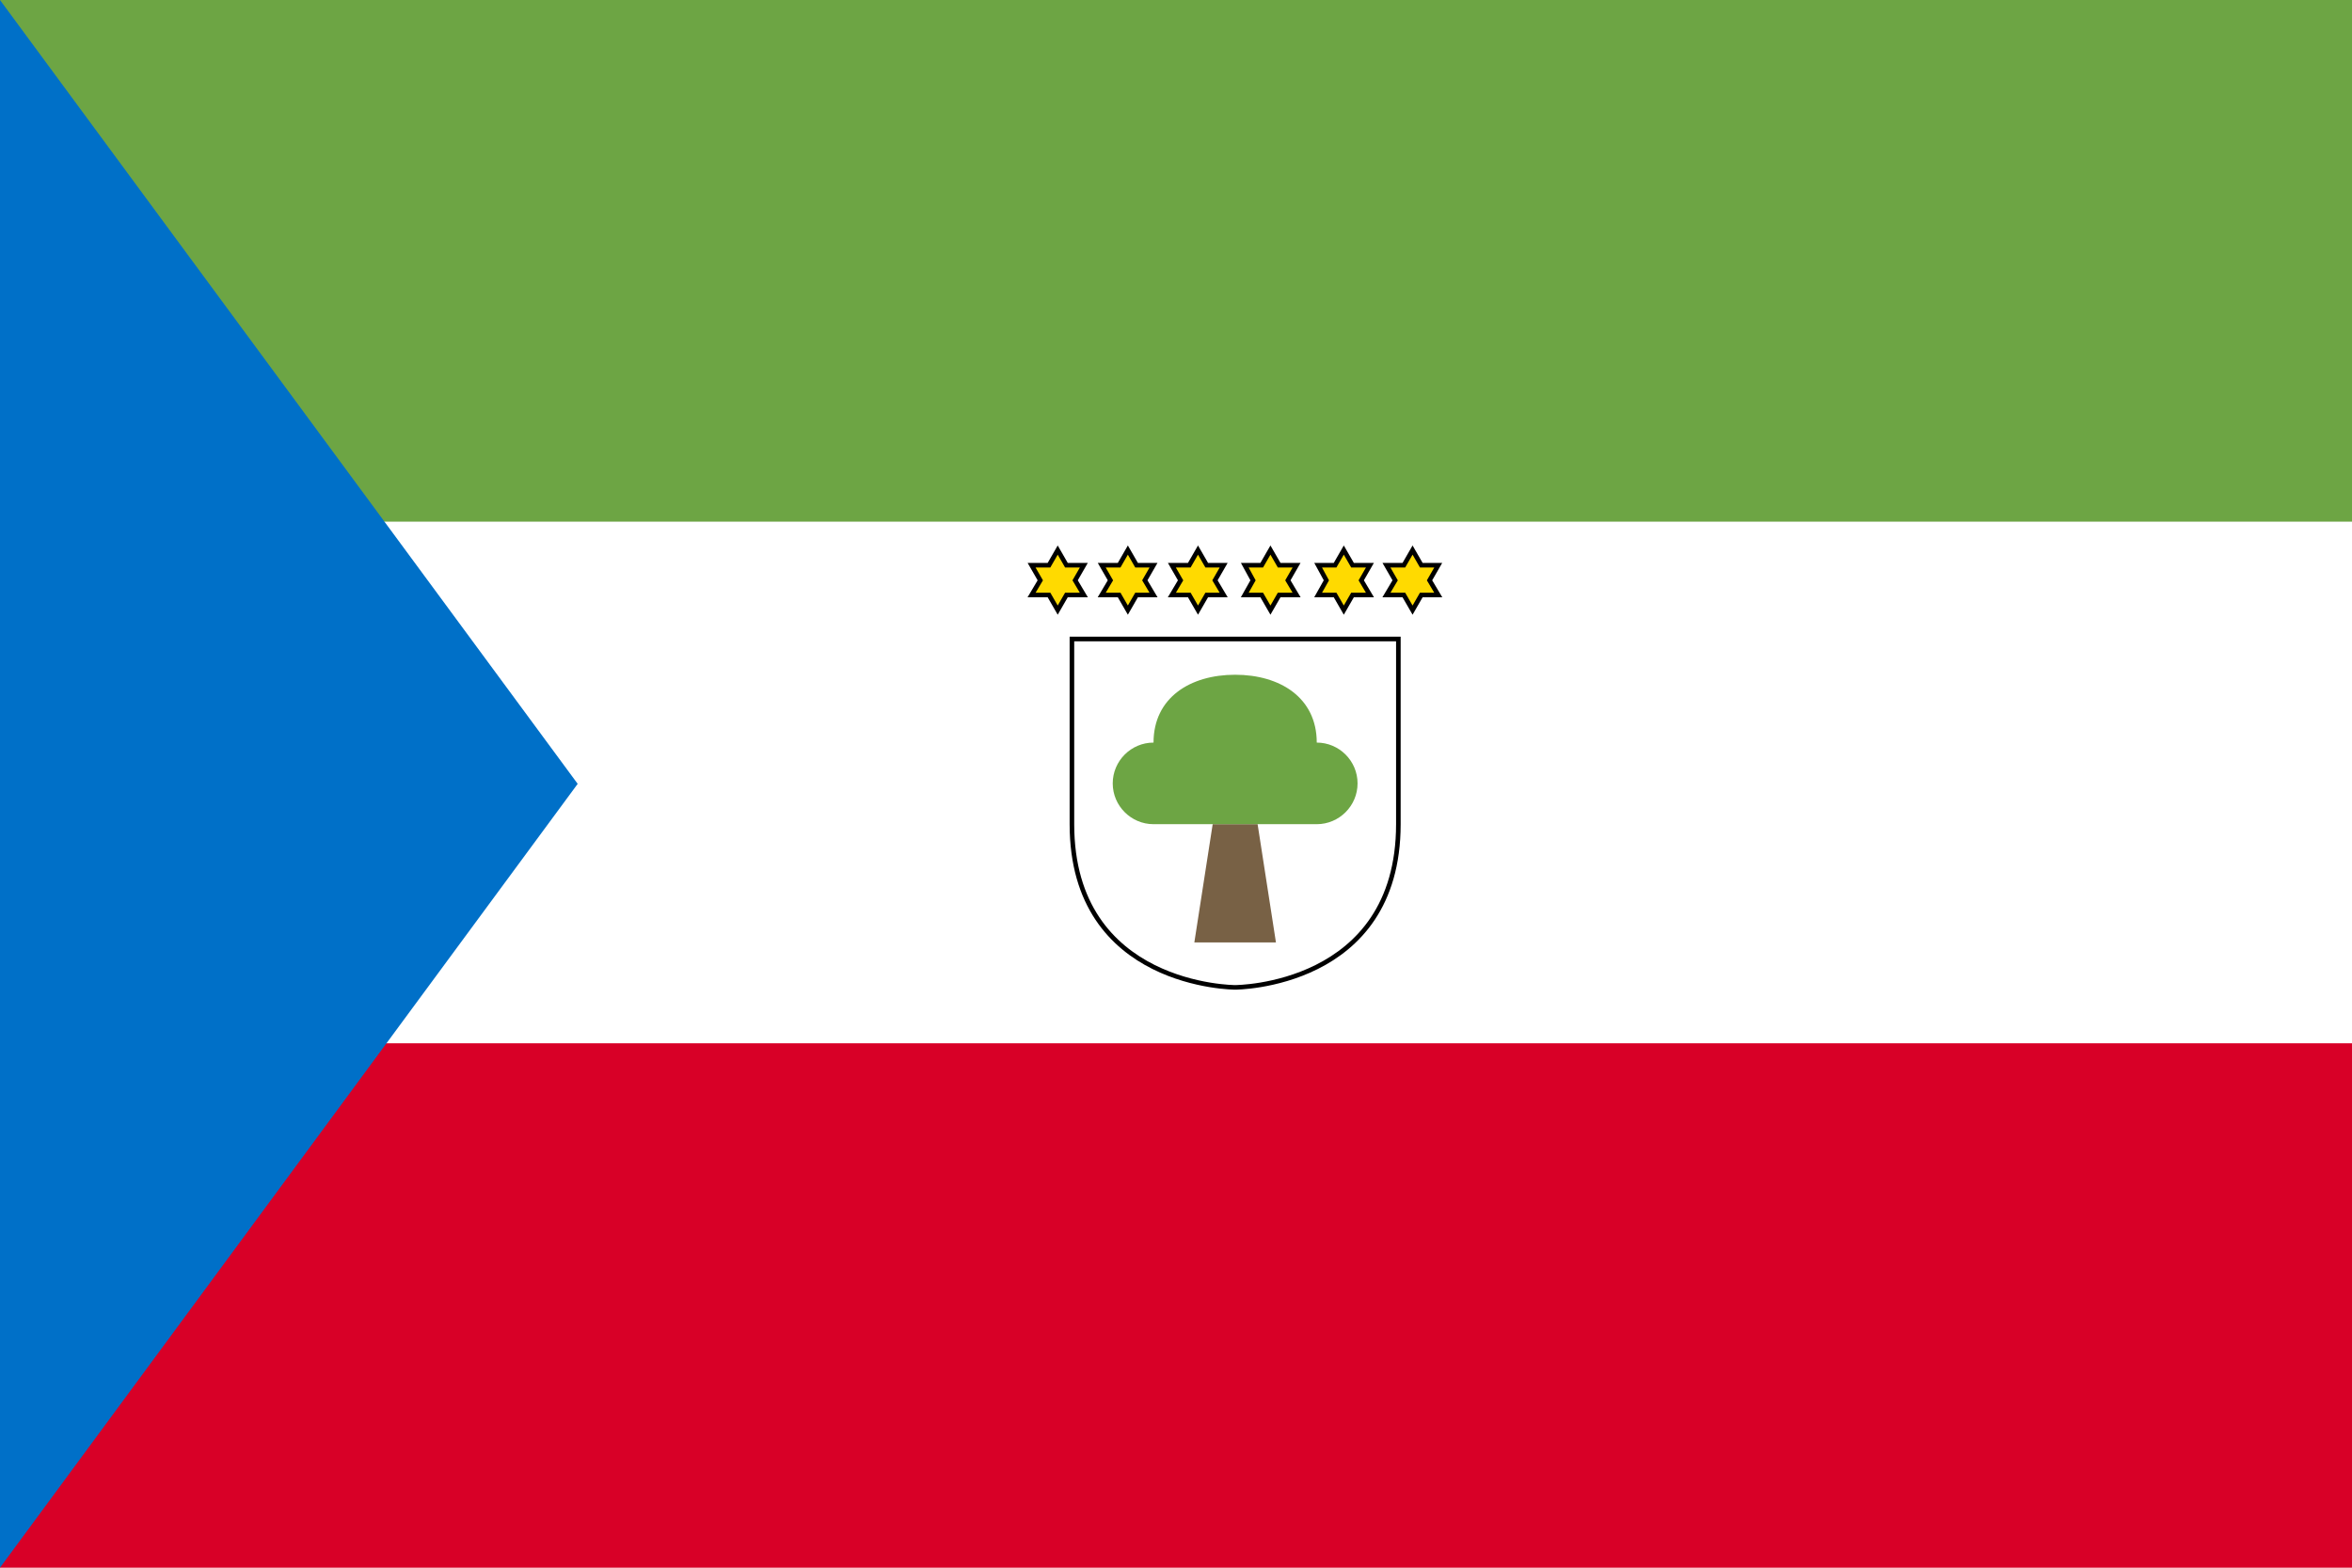
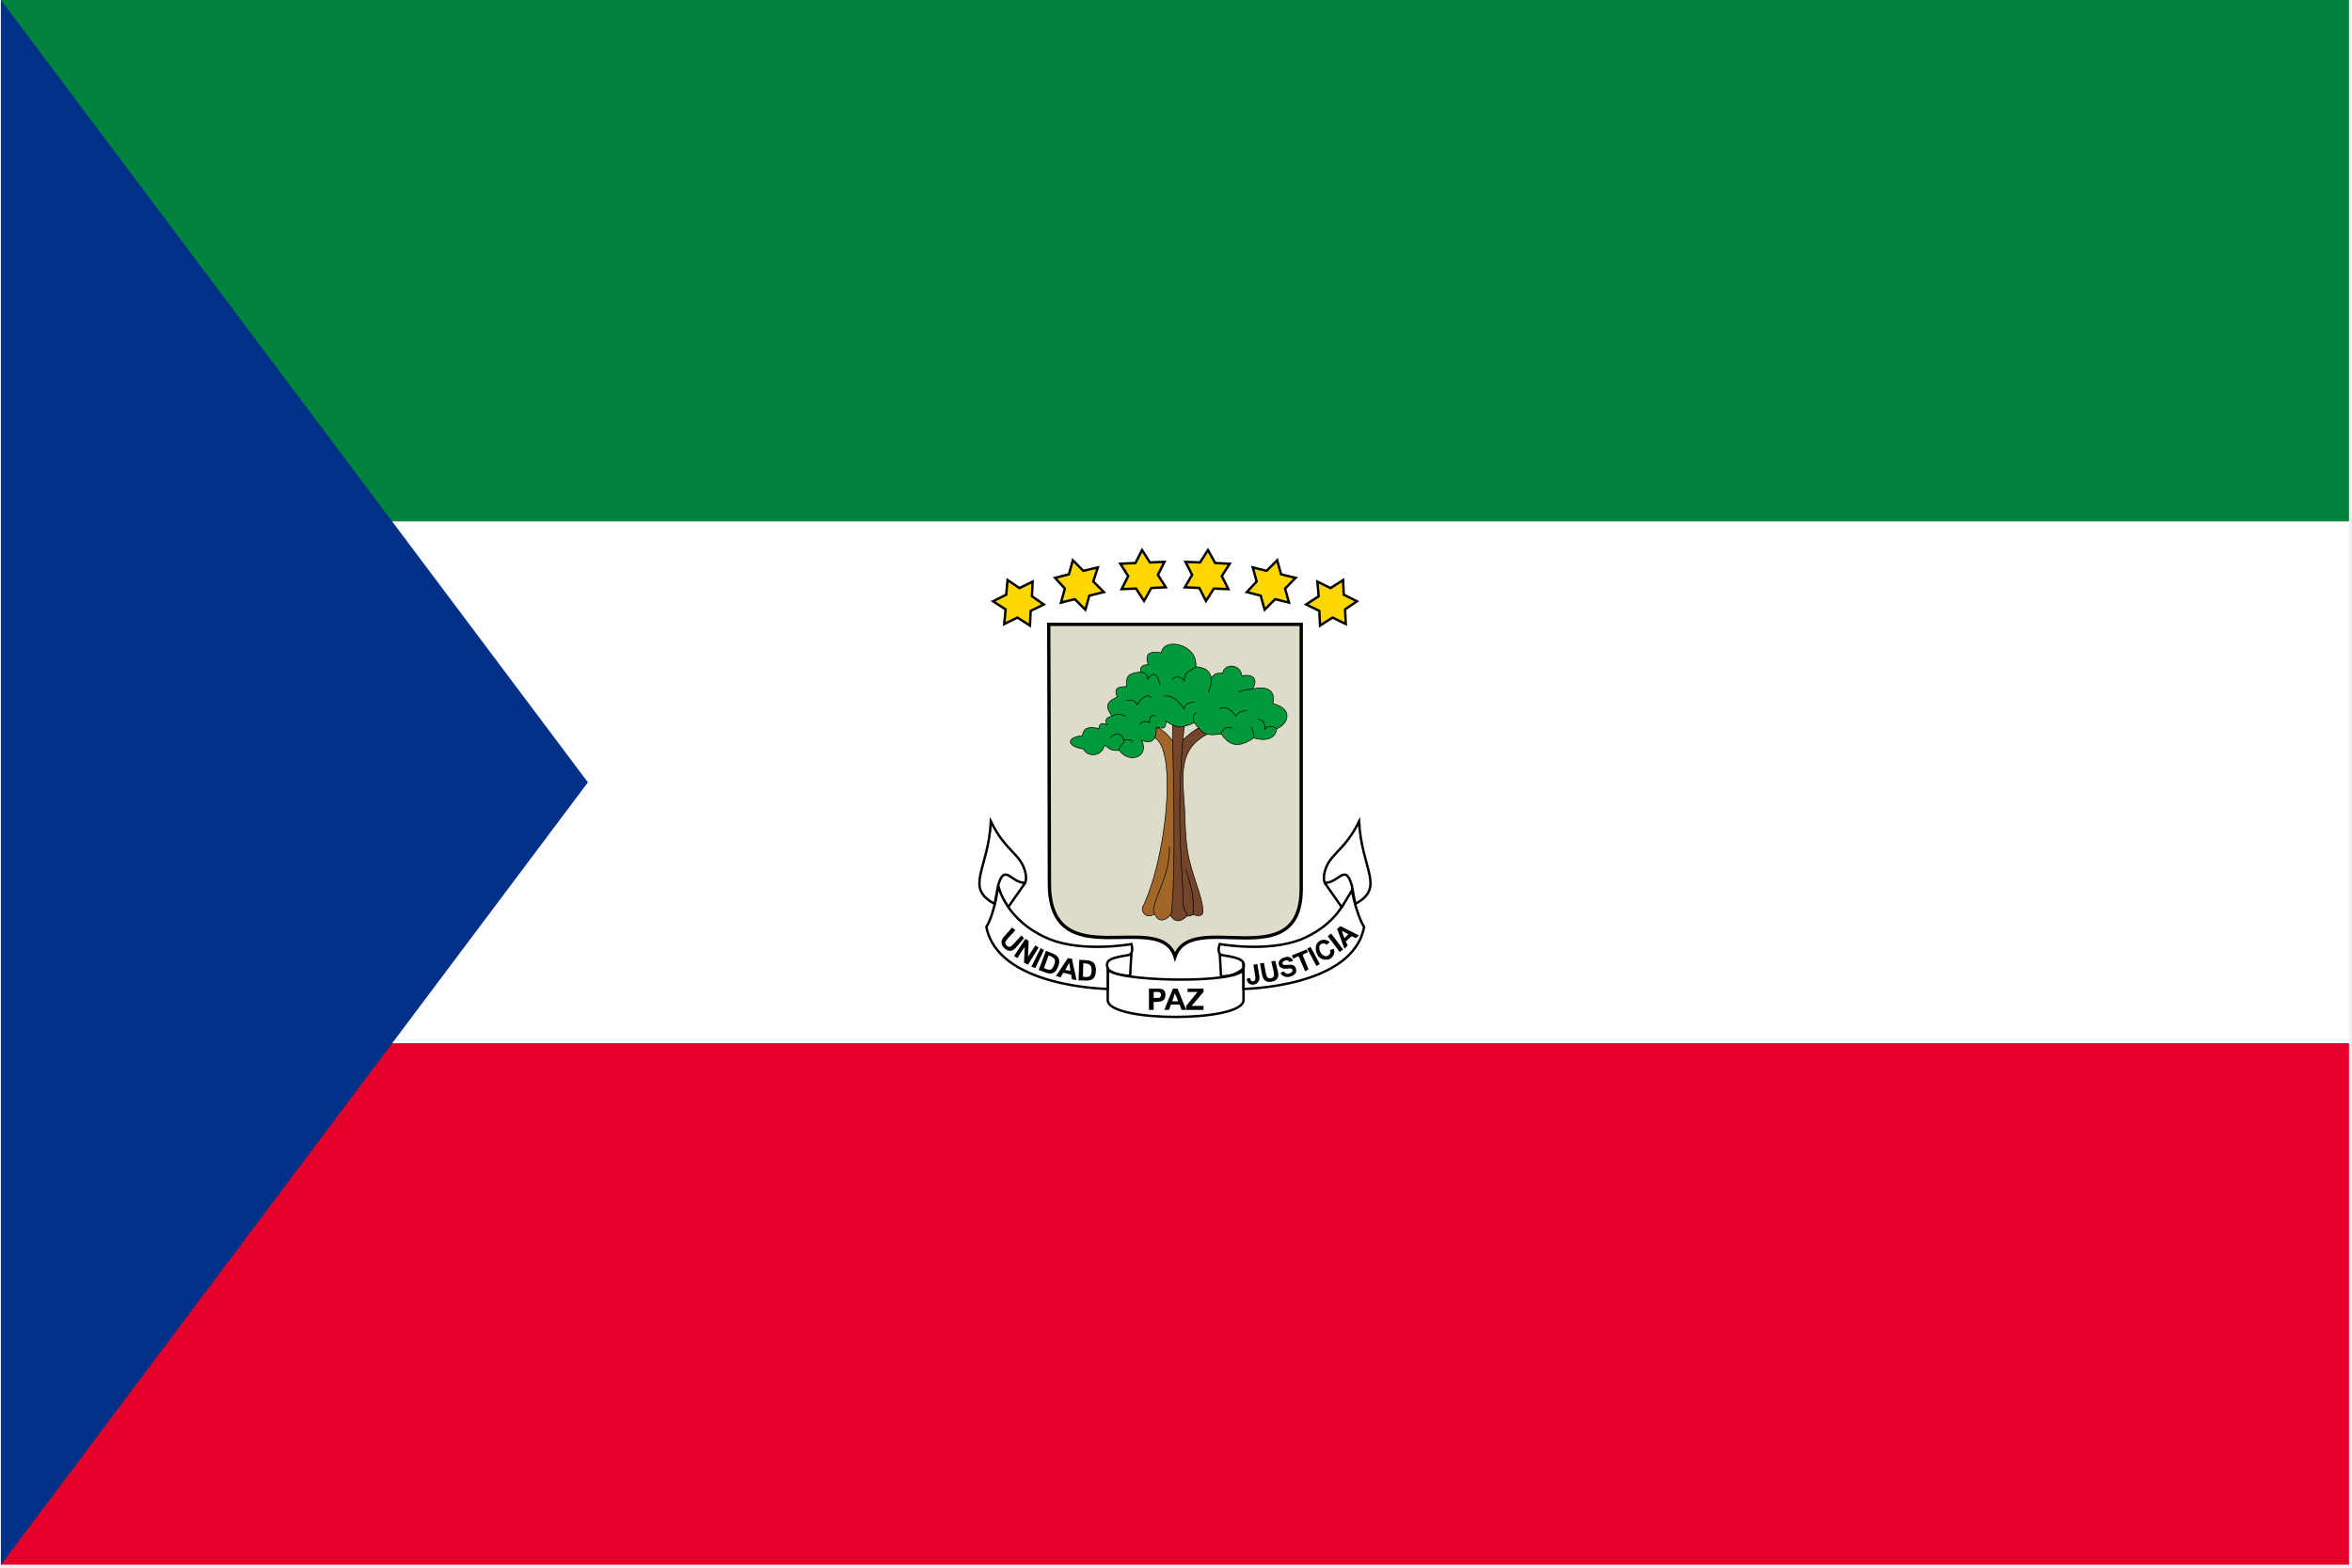
<svg xmlns="http://www.w3.org/2000/svg" viewBox="0 0 513 342">
-   <path fill="#FFF" d="M0 0h513v342H0z" />
-   <path fill="#6DA544" d="M0 0h513v113.8H0z" />
-   <path fill="#D80027" d="M0 227.6h513V342H0z" />
-   <path fill="#0070C8" d="M126 171 0 342V0z" />
-   <path fill="none" stroke="#000" stroke-miterlimit="10" d="M233.8 139.4v40.4c0 35.6 35.6 35.6 35.6 35.6s35.6 0 35.6-35.6v-40.4h-71.2z" />
-   <path fill="#786145" d="M264.5 179.8h9.8l4 25.8h-17.8z" />
-   <path fill="#6DA544" d="M287.2 162c0-9.8-8-14.8-17.8-14.8s-17.8 5-17.8 14.8c-4.9 0-8.9 4-8.9 8.9s4 8.9 8.9 8.9h35.6c4.9 0 8.9-4 8.9-8.9s-4-8.9-8.9-8.9z" />
-   <g fill="#FFDA00" stroke="#000" stroke-miterlimit="10">
-     <path d="m230.7 120 1.9 3.3h3.8l-1.9 3.3 1.9 3.2h-3.8l-1.9 3.3-1.9-3.3H225l1.9-3.2-1.9-3.3h3.8zM246 120l1.9 3.3h3.7l-1.9 3.3 1.9 3.2h-3.7l-1.9 3.3-1.9-3.3h-3.8l1.9-3.2-1.9-3.3h3.8zM261.3 120l1.9 3.3h3.7l-1.9 3.3 1.9 3.2h-3.7l-1.9 3.3-1.9-3.3h-3.8l1.9-3.2-1.9-3.3h3.8zM277.1 120l1.9 3.3h3.8l-1.9 3.3 1.9 3.2H279l-1.9 3.3-1.9-3.3h-3.7l1.8-3.2-1.8-3.3h3.7zM293.1 120l1.9 3.3h3.8l-1.9 3.3 1.9 3.2H295l-1.9 3.3-1.9-3.3h-3.7l1.8-3.2-1.8-3.3h3.7zM308.1 120l1.9 3.3h3.7l-1.9 3.3 1.9 3.2H310l-1.9 3.3-1.9-3.3h-3.8l1.9-3.2-1.9-3.3h3.8z" />
-   </g>
+   <svg x="0.00" y="0.00" width="513.00" height="342.00" viewBox="0 0 425.15 283.46" preserveAspectRatio="none">
+     <defs>
+       <clipPath id="clip-0">
+         <path clip-rule="nonzero" d="M 0.17 0 L 424.61 0 L 424.61 95 L 0.17 95 Z M 0.17 0 " />
+       </clipPath>
+       <clipPath id="clip-1">
+         <path clip-rule="nonzero" d="M 0.17 94 L 424.61 94 L 424.61 189 L 0.17 189 Z M 0.17 94 " />
+       </clipPath>
+       <clipPath id="clip-2">
+         <path clip-rule="nonzero" d="M 0.17 188 L 424.61 188 L 424.61 282.92 L 0.17 282.92 Z M 0.17 188 " />
+       </clipPath>
+       <clipPath id="clip-3">
+         <path clip-rule="nonzero" d="M 0.17 0 L 107 0 L 107 282.92 L 0.17 282.92 Z M 0.17 0 " />
+       </clipPath>
+     </defs>
+     <g clip-path="url(#clip-0)">
+       <path fill-rule="nonzero" fill="rgb(0%, 51.76%, 23.92%)" fill-opacity="1" d="M 0.17 94.31 L 0.17 0 L 424.61 0 L 424.61 94.31 Z M 0.17 94.31 " />
+     </g>
+     <g clip-path="url(#clip-1)">
+       <path fill-rule="nonzero" fill="rgb(100%, 100%, 100%)" fill-opacity="1" d="M 0.17 188.62 L 0.17 94.31 L 424.61 94.31 L 424.61 188.62 Z M 0.17 188.62 " />
+     </g>
+     <g clip-path="url(#clip-2)">
+       <path fill-rule="nonzero" fill="rgb(89.41%, 0%, 16.86%)" fill-opacity="1" d="M 0.17 282.93 L 0.17 188.62 L 424.61 188.62 L 424.61 282.93 Z M 0.17 282.93 " />
+     </g>
+     <g clip-path="url(#clip-3)">
+       <path fill-rule="nonzero" fill="rgb(0%, 18.82%, 52.93%)" fill-opacity="1" d="M 0.17 282.93 L 106.27 141.46 L 0.17 0 Z M 0.17 282.93 " />
+     </g>
+     <path fill-rule="nonzero" fill="rgb(86.27%, 86.27%, 78.43%)" fill-opacity="1" stroke-width="0.61" stroke-linecap="butt" stroke-linejoin="miter" stroke="rgb(0%, 0%, 0%)" stroke-opacity="1" stroke-miterlimit="4" d="M -23.05 28.86 L 23.05 28.86 L 23.05 -19.42 C 23.05 -35.68 2.98 -22.99 -0.00 -31.83 C -2.73 -23.00 -22.93 -35.80 -22.93 -18.46 C -22.93 -1.61 -23.05 28.86 -23.05 28.86 Z M -23.05 28.86 " transform="matrix(0.99, 0, 0, -0.99, 212.39, 141.46)" />
+     <path fill-rule="nonzero" fill="rgb(45.09%, 27.05%, 16.86%)" fill-opacity="1" stroke-width="0.12" stroke-linecap="butt" stroke-linejoin="miter" stroke="rgb(0%, 0%, 0%)" stroke-opacity="1" stroke-miterlimit="4" d="M 3.30 -24.12 C 3.30 -24.12 2.70 -24.72 1.62 -24.24 C 0.53 -23.76 0.42 6.68 0.42 6.68 C 2.82 9.33 4.75 10.18 4.75 10.18 C 4.75 10.18 6.19 8.97 6.19 8.97 C 0.78 6.20 1.26 2.23 1.74 -4.62 C 1.86 -7.15 1.86 -10.40 2.46 -13.53 C 3.30 -17.50 4.99 -20.87 5.11 -23.40 C 5.23 -24.96 3.30 -24.12 3.30 -24.12 Z M 3.30 -24.12 " transform="matrix(0.99, 0, 0, -0.99, 212.39, 141.46)" />
+     <path fill-rule="nonzero" fill="rgb(45.09%, 27.05%, 16.86%)" fill-opacity="1" stroke-width="0.12" stroke-linecap="butt" stroke-linejoin="miter" stroke="rgb(0%, 0%, 0%)" stroke-opacity="1" stroke-miterlimit="4" d="M -0.42 10.90 L 1.74 10.90 C -0.05 -6.55 1.50 -16.90 1.50 -21.95 C 1.50 -23.64 2.46 -24.24 2.34 -24.24 C 0.17 -26.65 -0.90 -24.12 -0.90 -24.12 Z M -0.42 10.90 " transform="matrix(0.99, 0, 0, -0.99, 212.39, 141.46)" />
+     <path fill-rule="nonzero" fill="rgb(63.92%, 39.99%, 16.07%)" fill-opacity="1" stroke-width="0.12" stroke-linecap="butt" stroke-linejoin="miter" stroke="rgb(0%, 0%, 0%)" stroke-opacity="1" stroke-miterlimit="4" d="M -3.74 -24.09 C -5.78 -25.06 -6.07 -23.16 -5.96 -22.92 C -1.50 -13.89 0.42 5.96 -3.67 8.13 L -3.43 10.06 C -1.86 9.58 -0.42 7.53 -0.42 7.53 C 0.17 -14.73 -0.43 -23.84 -0.79 -24.21 C -2.95 -26.49 -3.77 -23.91 -3.89 -23.67 " transform="matrix(0.99, 0, 0, -0.99, 212.39, 141.46)" />
+     <path fill="none" stroke-width="0.12" stroke-linecap="butt" stroke-linejoin="miter" stroke="rgb(0%, 0%, 0%)" stroke-opacity="1" stroke-miterlimit="4" d="M -3.89 -23.70 C -4.25 -21.78 -0.78 -16.90 -1.02 -11.72 " transform="matrix(0.99, 0, 0, -0.99, 212.39, 141.46)" />
+     <path fill="none" stroke-width="0.12" stroke-linecap="butt" stroke-linejoin="miter" stroke="rgb(0%, 0%, 0%)" stroke-opacity="1" stroke-miterlimit="4" d="M 1.98 -15.93 C 3.06 -18.94 3.54 -21.59 3.30 -24.12 " transform="matrix(0.99, 0, 0, -0.99, 212.39, 141.46)" />
+     <path fill-rule="nonzero" fill="rgb(0%, 60.39%, 23.13%)" fill-opacity="1" stroke-width="0.12" stroke-linecap="butt" stroke-linejoin="miter" stroke="rgb(0%, 0%, 0%)" stroke-opacity="1" stroke-miterlimit="4" d="M 6.67 19.09 C 7.40 19.93 7.40 19.93 8.72 19.93 C 8.96 21.73 11.97 21.73 12.21 19.45 C 14.62 19.93 15.10 18.48 14.14 17.04 C 16.43 17.64 18.47 17.04 17.87 14.39 C 21.97 13.31 20.40 10.42 18.59 9.82 C 18.35 8.01 16.67 7.41 14.38 8.13 C 11.49 6.09 9.81 6.81 8.48 8.85 C 5.23 8.37 4.99 9.09 3.54 10.90 C 1.02 9.82 0.53 9.82 -1.62 11.14 C -1.74 9.46 -2.34 9.94 -3.43 10.06 C -3.31 7.89 -4.15 6.93 -6.07 7.65 C -4.63 4.64 -8.36 3.31 -10.17 5.84 C -11.85 5.72 -11.98 6.20 -12.82 6.81 C -13.54 4.40 -16.19 4.76 -16.67 6.09 C -20.04 6.57 -19.68 8.37 -16.91 8.49 C -16.67 10.42 -14.99 10.06 -13.90 9.82 C -13.78 11.02 -13.06 10.78 -12.46 10.54 C -12.82 11.38 -12.57 11.86 -11.49 12.10 C -13.06 14.15 -12.09 14.87 -10.53 15.60 C -11.37 17.52 -9.93 17.40 -8.84 17.52 C -8.97 19.57 -8.36 19.93 -6.20 20.17 C -6.44 20.89 -6.07 21.49 -4.87 21.49 C -5.59 23.54 -4.63 24.01 -2.47 23.66 C -2.10 26.63 4.27 25.22 3.79 21.13 C 5.59 20.89 6.19 20.53 6.67 19.09 Z M 6.67 19.09 " transform="matrix(0.99, 0, 0, -0.99, 212.39, 141.46)" />
+     <path fill="none" stroke-width="0.12" stroke-linecap="butt" stroke-linejoin="miter" stroke="rgb(0%, 0%, 0%)" stroke-opacity="1" stroke-miterlimit="4" d="M -6.20 20.17 C -5.71 19.93 -5.11 20.17 -4.99 18.84 C -4.03 20.53 -2.83 19.57 -2.83 17.64 " transform="matrix(0.99, 0, 0, -0.99, 212.39, 141.46)" />
+     <path fill="none" stroke-width="0.12" stroke-linecap="butt" stroke-linejoin="miter" stroke="rgb(0%, 0%, 0%)" stroke-opacity="1" stroke-miterlimit="4" d="M 3.79 21.13 C 3.30 20.41 1.50 20.41 1.74 18.48 C 1.14 19.33 -0.05 19.57 -0.54 18.72 " transform="matrix(0.99, 0, 0, -0.99, 212.39, 141.46)" />
+     <path fill="none" stroke-width="0.12" stroke-linecap="butt" stroke-linejoin="miter" stroke="rgb(0%, 0%, 0%)" stroke-opacity="1" stroke-miterlimit="4" d="M 6.67 19.09 C 6.67 18.60 6.55 17.16 6.07 16.44 " transform="matrix(0.99, 0, 0, -0.99, 212.39, 141.46)" />
+     <path fill="none" stroke-width="0.12" stroke-linecap="butt" stroke-linejoin="miter" stroke="rgb(0%, 0%, 0%)" stroke-opacity="1" stroke-miterlimit="4" d="M 14.14 17.04 C 14.26 16.92 12.45 17.04 11.61 16.44 " transform="matrix(0.99, 0, 0, -0.99, 212.39, 141.46)" />
+     <path fill="none" stroke-width="0.12" stroke-linecap="butt" stroke-linejoin="miter" stroke="rgb(0%, 0%, 0%)" stroke-opacity="1" stroke-miterlimit="4" d="M 18.59 9.82 C 18.11 10.06 17.15 10.66 16.43 9.69 C 16.43 10.18 16.43 11.50 15.10 11.50 " transform="matrix(0.99, 0, 0, -0.99, 212.39, 141.46)" />
+     <path fill="none" stroke-width="0.12" stroke-linecap="butt" stroke-linejoin="miter" stroke="rgb(0%, 0%, 0%)" stroke-opacity="1" stroke-miterlimit="4" d="M 14.38 8.13 C 14.38 9.33 14.14 9.69 13.90 10.06 " transform="matrix(0.99, 0, 0, -0.99, 212.39, 141.46)" />
+     <path fill="none" stroke-width="0.12" stroke-linecap="butt" stroke-linejoin="miter" stroke="rgb(0%, 0%, 0%)" stroke-opacity="1" stroke-miterlimit="4" d="M 10.41 9.82 C 9.45 10.54 8.48 9.46 8.48 8.85 " transform="matrix(0.99, 0, 0, -0.99, 212.39, 141.46)" />
+     <path fill="none" stroke-width="0.12" stroke-linecap="butt" stroke-linejoin="miter" stroke="rgb(0%, 0%, 0%)" stroke-opacity="1" stroke-miterlimit="4" d="M 3.43 10.90 C 3.43 11.38 3.06 12.34 3.91 12.70 " transform="matrix(0.99, 0, 0, -0.99, 212.39, 141.46)" />
+     <path fill="none" stroke-width="0.12" stroke-linecap="butt" stroke-linejoin="miter" stroke="rgb(0%, 0%, 0%)" stroke-opacity="1" stroke-miterlimit="4" d="M -10.29 5.84 C -10.05 7.05 -9.20 7.05 -9.33 7.65 C -9.45 8.61 -10.53 9.46 -11.85 8.13 " transform="matrix(0.99, 0, 0, -0.99, 212.39, 141.46)" />
+     <path fill="none" stroke-width="0.12" stroke-linecap="butt" stroke-linejoin="miter" stroke="rgb(0%, 0%, 0%)" stroke-opacity="1" stroke-miterlimit="4" d="M -9.33 7.65 C -8.60 7.89 -7.88 7.77 -7.64 7.41 " transform="matrix(0.99, 0, 0, -0.99, 212.39, 141.46)" />
+     <path fill="none" stroke-width="0.12" stroke-linecap="butt" stroke-linejoin="miter" stroke="rgb(0%, 0%, 0%)" stroke-opacity="1" stroke-miterlimit="4" d="M -11.37 12.10 C -10.89 12.59 -9.69 12.46 -8.97 12.10 " transform="matrix(0.99, 0, 0, -0.99, 212.39, 141.46)" />
+     <path fill="none" stroke-width="0.12" stroke-linecap="butt" stroke-linejoin="miter" stroke="rgb(0%, 0%, 0%)" stroke-opacity="1" stroke-miterlimit="4" d="M -8.97 14.99 C -8.36 14.99 -7.28 15.23 -6.92 14.15 C -5.59 16.19 -4.63 15.96 -4.39 15.47 " transform="matrix(0.99, 0, 0, -0.99, 212.39, 141.46)" />
+     <path fill="none" stroke-width="0.12" stroke-linecap="butt" stroke-linejoin="miter" stroke="rgb(0%, 0%, 0%)" stroke-opacity="1" stroke-miterlimit="4" d="M -1.98 15.71 C -1.02 16.08 0.66 15.11 1.62 13.43 C 2.10 14.75 2.82 14.51 3.54 14.63 " transform="matrix(0.99, 0, 0, -0.99, 212.39, 141.46)" />
+     <path fill="none" stroke-width="0.12" stroke-linecap="butt" stroke-linejoin="miter" stroke="rgb(0%, 0%, 0%)" stroke-opacity="1" stroke-miterlimit="4" d="M 8.12 13.43 C 9.68 14.15 10.65 12.70 11.13 12.10 C 11.85 13.07 12.45 13.07 13.18 13.07 " transform="matrix(0.99, 0, 0, -0.99, 212.39, 141.46)" />
+     <path fill="none" stroke-width="0.12" stroke-linecap="butt" stroke-linejoin="miter" stroke="rgb(0%, 0%, 0%)" stroke-opacity="1" stroke-miterlimit="4" d="M -6.44 10.54 C -6.07 11.14 -5.23 11.26 -4.63 10.90 C -4.75 11.98 -4.03 12.46 -3.55 12.22 " transform="matrix(0.99, 0, 0, -0.99, 212.39, 141.46)" />
+     <path fill-rule="nonzero" fill="rgb(100%, 84.31%, 0%)" fill-opacity="1" stroke-width="0.44" stroke-linecap="butt" stroke-linejoin="miter" stroke="rgb(0%, 0%, 0%)" stroke-opacity="1" stroke-miterlimit="4" d="M -1.68 35.63 L -4.32 35.50 L -5.65 33.13 L -7.10 35.39 L -9.74 35.29 L -8.54 37.67 L -9.98 39.93 L -7.22 40.06 L -6.01 42.42 L -4.57 40.16 L -1.92 40.27 L -3.12 37.89 Z M -1.68 35.63 " transform="matrix(0.99, 0, 0, -0.99, 212.39, 141.46)" />
+     <path fill-rule="nonzero" fill="rgb(100%, 84.31%, 0%)" fill-opacity="1" stroke-width="0.44" stroke-linecap="butt" stroke-linejoin="miter" stroke="rgb(0%, 0%, 0%)" stroke-opacity="1" stroke-miterlimit="4" d="M -12.99 34.75 L -15.64 34.10 L -16.36 31.53 L -18.29 33.46 L -20.82 32.83 L -20.10 35.39 L -21.90 37.35 L -19.37 37.99 L -18.65 40.56 L -16.73 38.63 L -14.08 39.26 L -14.92 36.69 Z M -12.99 34.75 " transform="matrix(0.99, 0, 0, -0.99, 212.39, 141.46)" />
+     <path fill-rule="nonzero" fill="rgb(100%, 84.31%, 0%)" fill-opacity="1" stroke-width="0.44" stroke-linecap="butt" stroke-linejoin="miter" stroke="rgb(0%, 0%, 0%)" stroke-opacity="1" stroke-miterlimit="4" d="M -23.95 32.49 L -26.35 31.31 L -26.48 28.63 L -28.77 30.10 L -31.17 28.92 L -30.93 31.59 L -33.22 33.07 L -30.81 34.28 L -30.57 36.95 L -28.40 35.48 L -25.99 36.66 L -26.12 33.99 Z M -23.95 32.49 " transform="matrix(0.99, 0, 0, -0.99, 212.39, 141.46)" />
+     <path fill-rule="nonzero" fill="rgb(100%, 84.31%, 0%)" fill-opacity="1" stroke-width="0.44" stroke-linecap="butt" stroke-linejoin="miter" stroke="rgb(0%, 0%, 0%)" stroke-opacity="1" stroke-miterlimit="4" d="M 1.80 35.63 L 4.45 35.50 L 5.66 33.13 L 7.10 35.39 L 9.75 35.29 L 8.55 37.67 L 9.99 39.93 L 7.34 40.06 L 6.02 42.42 L 4.57 40.16 L 1.92 40.27 L 3.13 37.89 Z M 1.80 35.63 " transform="matrix(0.99, 0, 0, -0.99, 212.39, 141.46)" />
+     <path fill-rule="nonzero" fill="rgb(100%, 84.31%, 0%)" fill-opacity="1" stroke-width="0.44" stroke-linecap="butt" stroke-linejoin="miter" stroke="rgb(0%, 0%, 0%)" stroke-opacity="1" stroke-miterlimit="4" d="M 13.12 34.75 L 15.65 34.10 L 16.37 31.53 L 18.29 33.46 L 20.82 32.83 L 20.10 35.39 L 22.03 37.35 L 19.38 37.99 L 18.66 40.56 L 16.73 38.63 L 14.20 39.26 L 14.92 36.69 Z M 13.12 34.75 " transform="matrix(0.99, 0, 0, -0.99, 212.39, 141.46)" />
+     <path fill-rule="nonzero" fill="rgb(100%, 84.31%, 0%)" fill-opacity="1" stroke-width="0.44" stroke-linecap="butt" stroke-linejoin="miter" stroke="rgb(0%, 0%, 0%)" stroke-opacity="1" stroke-miterlimit="4" d="M 23.95 32.49 L 26.36 31.31 L 26.48 28.63 L 28.77 30.10 L 31.18 28.92 L 31.06 31.59 L 33.22 33.07 L 30.81 34.28 L 30.70 36.95 L 28.41 35.48 L 26.00 36.66 L 26.24 33.99 Z M 23.95 32.49 " transform="matrix(0.99, 0, 0, -0.99, 212.39, 141.46)" />
+     <path fill-rule="nonzero" fill="rgb(100%, 100%, 100%)" fill-opacity="1" stroke-width="0.44" stroke-linecap="butt" stroke-linejoin="miter" stroke="rgb(0%, 0%, 0%)" stroke-opacity="1" stroke-miterlimit="4" d="M 8.17 -31.10 L 8.41 -35.44 C 8.41 -35.44 9.61 -35.44 10.70 -35.08 C 11.66 -34.72 12.51 -33.99 12.51 -33.99 L 12.38 -31.71 Z M 8.17 -31.10 " transform="matrix(0.99, 0, 0, -0.99, 212.39, 141.46)" />
+     <path fill-rule="nonzero" fill="rgb(100%, 100%, 100%)" fill-opacity="1" stroke-width="0.44" stroke-linecap="butt" stroke-linejoin="miter" stroke="rgb(0%, 0%, 0%)" stroke-opacity="1" stroke-miterlimit="4" d="M -7.95 -31.10 L -8.19 -35.32 C -8.19 -35.32 -9.28 -35.32 -10.36 -35.08 C -11.32 -34.84 -12.16 -34.23 -12.16 -34.23 L -13.37 -31.35 Z M -7.95 -31.10 " transform="matrix(0.99, 0, 0, -0.99, 212.39, 141.46)" />
+     <path fill-rule="nonzero" fill="rgb(100%, 100%, 100%)" fill-opacity="1" stroke-width="0.44" stroke-linecap="butt" stroke-linejoin="round" stroke="rgb(0%, 0%, 0%)" stroke-opacity="1" stroke-miterlimit="4" d="M -27.42 -18.46 L -30.46 -22.80 L -33.83 -17.26 L -31.31 -14.61 Z M -27.42 -18.46 " transform="matrix(0.99, 0, 0, -0.99, 212.39, 141.46)" />
+     <path fill-rule="nonzero" fill="rgb(100%, 100%, 100%)" fill-opacity="1" stroke-width="0.44" stroke-linecap="butt" stroke-linejoin="miter" stroke="rgb(0%, 0%, 0%)" stroke-opacity="1" stroke-miterlimit="4" d="M -12.28 -39.77 C -12.28 -43.87 12.51 -43.87 12.51 -39.77 L 12.51 -33.99 C 12.51 -37.00 -12.28 -36.40 -12.28 -33.99 Z M -12.28 -39.77 " transform="matrix(0.99, 0, 0, -0.99, 212.39, 141.46)" />
+     <path fill-rule="nonzero" fill="rgb(100%, 100%, 100%)" fill-opacity="1" stroke-width="0.44" stroke-linecap="butt" stroke-linejoin="miter" stroke="rgb(0%, 0%, 0%)" stroke-opacity="1" stroke-miterlimit="4" d="M -34.44 -26.41 C -32.27 -37.48 -12.28 -37.73 -12.28 -37.73 C -12.28 -37.73 -12.28 -33.99 -12.28 -33.99 C -12.77 -32.55 -11.92 -32.07 -8.67 -31.58 C -7.35 -31.46 -7.95 -29.54 -7.95 -29.54 C -7.95 -29.54 -16.62 -31.10 -22.76 -28.70 C -31.06 -25.33 -32.27 -18.83 -32.27 -18.83 C -32.27 -18.83 -32.87 -23.88 -34.44 -26.41 Z M -34.44 -26.41 " transform="matrix(0.99, 0, 0, -0.99, 212.39, 141.46)" />
+     <path fill-rule="nonzero" fill="rgb(100%, 100%, 100%)" fill-opacity="1" stroke-width="0.44" stroke-linecap="butt" stroke-linejoin="miter" stroke="rgb(0%, 0%, 0%)" stroke-opacity="1" stroke-miterlimit="4" d="M 34.53 -26.41 C 32.49 -37.48 12.51 -37.73 12.51 -37.73 C 12.51 -37.73 12.51 -33.99 12.51 -33.99 C 12.87 -32.55 12.02 -32.07 8.77 -31.58 C 7.45 -31.46 8.17 -29.54 8.17 -29.54 C 8.17 -29.54 16.84 -31.10 22.98 -28.70 C 31.16 -25.33 32.12 -18.83 32.12 -18.83 C 32.12 -18.83 32.97 -23.88 34.53 -26.41 Z M 34.53 -26.41 " transform="matrix(0.99, 0, 0, -0.99, 212.39, 141.46)" />
+     <path fill-rule="nonzero" fill="rgb(100%, 100%, 100%)" fill-opacity="1" stroke-width="0.44" stroke-linecap="butt" stroke-linejoin="miter" stroke="rgb(0%, 0%, 0%)" stroke-opacity="1" stroke-miterlimit="4" d="M -32.93 -22.20 C -38.47 -19.19 -34.10 -16.06 -33.61 -7.15 C -30.83 -12.81 -28.07 -13.00 -27.29 -16.59 C -27.19 -17.03 -27.11 -17.83 -27.36 -18.34 C -29.88 -18.46 -31.09 -14.61 -32.29 -18.83 Z M -32.93 -22.20 " transform="matrix(0.99, 0, 0, -0.99, 212.39, 141.46)" />
+     <path fill-rule="nonzero" fill="rgb(100%, 100%, 100%)" fill-opacity="1" stroke-width="0.44" stroke-linecap="butt" stroke-linejoin="round" stroke="rgb(0%, 0%, 0%)" stroke-opacity="1" stroke-miterlimit="4" d="M 27.41 -18.46 L 30.45 -22.80 L 33.82 -17.26 L 31.30 -14.61 Z M 27.41 -18.46 " transform="matrix(0.99, 0, 0, -0.99, 212.39, 141.46)" />
+     <path fill-rule="nonzero" fill="rgb(100%, 100%, 100%)" fill-opacity="1" stroke-width="0.44" stroke-linecap="butt" stroke-linejoin="miter" stroke="rgb(0%, 0%, 0%)" stroke-opacity="1" stroke-miterlimit="4" d="M 32.92 -22.20 C 38.46 -19.19 34.09 -16.06 33.61 -7.15 C 30.82 -12.81 28.07 -13.00 27.28 -16.59 C 27.19 -17.03 27.11 -17.83 27.35 -18.34 C 29.88 -18.46 31.08 -14.61 32.29 -18.83 Z M 32.92 -22.20 " transform="matrix(0.99, 0, 0, -0.99, 212.39, 141.46)" />
+     <path fill-rule="nonzero" fill="rgb(0%, 0%, 0%)" fill-opacity="1" d="M 182.94 167.71 L 183.54 168.19 L 182.22 169.63 C 181.69 170.21 181.57 170.59 181.93 170.94 C 182.39 171.37 182.71 171.23 183.18 170.71 L 184.62 169.15 L 185.10 169.63 L 183.67 171.31 C 182.88 172.22 182.16 172.01 181.55 171.44 C 181.02 170.95 180.71 170.23 181.5 169.35 L 182.95 167.71 Z M 182.94 167.71 " />
+     <path fill-rule="nonzero" fill="rgb(0%, 0%, 0%)" fill-opacity="1" d="M 185.35 169.75 L 185.94 170.11 L 185.83 172.99 L 187.15 170.95 L 187.75 171.31 L 185.83 174.43 L 185.10 174.07 L 185.23 171.19 L 183.91 173.23 L 183.30 172.87 Z M 185.35 169.75 " />
+     <path fill-rule="nonzero" fill="rgb(0%, 0%, 0%)" fill-opacity="1" d="M 186.43 174.80 L 188.11 171.43 L 188.71 171.79 L 187.15 175.03 Z M 186.43 174.80 " />
+     <path fill-rule="nonzero" fill="rgb(0%, 0%, 0%)" fill-opacity="1" d="M 189.07 171.91 L 187.75 175.39 L 189.07 175.87 C 190.31 176.33 190.89 175.78 191.28 174.74 C 191.67 173.67 191.50 172.89 190.27 172.39 Z M 189.55 172.75 C 190.79 173.19 190.87 173.66 190.53 174.51 C 190.20 175.32 189.89 175.64 188.71 175.03 Z M 189.55 172.75 " />
+     <path fill-rule="nonzero" fill="rgb(0%, 0%, 0%)" fill-opacity="1" d="M 193.03 173.23 L 190.87 176.48 L 191.71 176.72 L 192.19 175.88 L 193.64 176.24 L 193.76 177.08 L 194.59 177.20 L 193.76 173.35 Z M 193.27 174.08 L 193.51 175.52 L 192.55 175.39 Z M 193.27 174.08 " />
+     <path fill-rule="nonzero" fill="rgb(0%, 0%, 0%)" fill-opacity="1" d="M 195.09 173.55 L 194.96 177.27 L 196.37 177.30 C 197.69 177.32 198.06 176.62 198.10 175.50 C 198.13 174.37 197.71 173.69 196.38 173.62 Z M 195.81 174.19 C 197.13 174.20 197.35 174.62 197.31 175.53 C 197.26 176.41 197.07 176.81 195.76 176.61 Z M 195.81 174.19 " />
+     <path fill-rule="nonzero" fill="rgb(0%, 0%, 0%)" fill-opacity="1" d="M 207.69 178.76 L 207.69 182.60 L 208.54 182.60 L 208.54 181.16 C 208.54 181.16 209.26 181.20 209.86 181.05 C 210.33 180.92 210.66 180.62 210.67 179.87 C 210.68 179.14 210.25 178.76 209.52 178.76 L 207.69 178.76 Z M 208.54 179.36 L 209.39 179.37 C 210.09 179.37 209.96 180.44 209.41 180.44 L 208.54 180.44 Z M 208.54 179.36 " />
+     <path fill-rule="nonzero" fill="rgb(0%, 0%, 0%)" fill-opacity="1" d="M 212.02 178.76 L 210.46 182.60 L 211.30 182.60 L 211.66 181.64 L 213.22 181.64 L 213.58 182.60 L 214.42 182.60 L 212.86 178.76 L 212.02 178.76 Z M 212.38 179.60 L 212.98 181.05 L 211.90 181.05 Z M 212.38 179.60 " />
+     <path fill-rule="nonzero" fill="rgb(0%, 0%, 0%)" fill-opacity="1" d="M 214.42 181.88 L 216.46 179.36 L 214.66 179.36 L 214.66 178.76 L 217.55 178.76 L 217.55 179.36 L 215.39 181.88 L 217.55 181.88 L 217.55 182.60 L 214.42 182.60 Z M 214.42 181.88 " />
+     <path fill-rule="nonzero" fill="rgb(0%, 0%, 0%)" fill-opacity="1" d="M 226.56 174.43 L 227.28 174.32 L 227.64 176.48 C 227.77 177.25 227.42 177.77 226.87 177.97 C 226.25 178.20 225.45 177.99 225.36 176.96 L 225.96 176.83 C 226.10 177.46 226.35 177.51 226.64 177.41 C 226.87 177.33 226.98 176.98 226.92 176.60 Z M 226.56 174.43 " />
+     <path fill-rule="nonzero" fill="rgb(0%, 0%, 0%)" fill-opacity="1" d="M 227.76 174.22 L 228.47 174.08 L 228.80 175.88 C 228.94 176.65 229.18 176.98 229.68 176.89 C 230.30 176.78 230.37 176.44 230.24 175.75 L 229.80 173.83 L 230.53 173.72 L 231.01 175.72 C 231.29 176.89 230.68 177.35 229.86 177.50 C 229.15 177.64 228.39 177.46 228.14 176.30 Z M 227.76 174.22 " />
+     <path fill-rule="nonzero" fill="rgb(0%, 0%, 0%)" fill-opacity="1" d="M 231.48 175.87 L 232.08 175.64 C 232.38 176.16 232.84 176.14 233.20 175.98 C 233.69 175.76 233.75 175.33 233.50 175.18 C 233.16 174.97 232.32 175.27 231.87 175.10 C 231.33 174.91 231.10 174.60 231.13 174.14 C 231.16 173.58 231.66 173.27 232.19 173.10 C 232.79 172.92 233.38 172.98 233.77 173.71 L 233.05 173.95 C 232.81 173.56 232.51 173.58 232.24 173.70 C 232.02 173.81 231.67 174.01 231.85 174.33 C 232.01 174.59 232.89 174.42 233.36 174.44 C 233.84 174.46 234.23 174.78 234.29 175.24 C 234.38 175.89 234.14 176.24 233.40 176.53 C 232.48 176.89 231.65 176.49 231.48 175.87 Z M 231.48 175.87 " />
+     <path fill-rule="nonzero" fill="rgb(0%, 0%, 0%)" fill-opacity="1" d="M 234.73 172.87 L 233.77 173.35 L 233.53 172.75 L 236.17 171.67 L 236.41 172.15 L 235.45 172.63 L 236.53 175.28 L 235.93 175.64 Z M 234.73 172.87 " />
+     <path fill-rule="nonzero" fill="rgb(0%, 0%, 0%)" fill-opacity="1" d="M 236.29 171.55 L 236.89 171.19 L 238.57 174.32 L 237.97 174.67 Z M 236.29 171.55 " />
+     <path fill-rule="nonzero" fill="rgb(0%, 0%, 0%)" fill-opacity="1" d="M 240.37 171.79 L 241.10 171.55 C 241.44 172.26 240.93 173.56 239.68 173.53 C 237.86 173.5 237.66 171.49 237.95 170.82 C 238.43 169.71 239.78 169.73 240.37 170.35 L 239.78 170.83 C 239.39 170.34 238.55 170.65 238.49 171.10 C 238.40 171.83 238.72 172.51 239.38 172.84 C 239.93 173.11 240.79 172.42 240.37 171.79 Z M 240.37 171.79 " />
+     <path fill-rule="nonzero" fill="rgb(0%, 0%, 0%)" fill-opacity="1" d="M 240.01 169.27 L 240.62 168.79 L 242.78 171.67 L 242.18 172.15 Z M 240.01 169.27 " />
+     <path fill-rule="nonzero" fill="rgb(0%, 0%, 0%)" fill-opacity="1" d="M 242.30 167.46 L 241.70 167.95 L 243.02 171.55 L 243.62 170.96 L 243.26 170.23 L 244.34 169.27 L 245.06 169.63 L 245.66 169.15 Z M 242.54 168.31 L 243.74 168.91 L 243.02 169.63 Z M 242.54 168.31 " />
+   </svg>
</svg>
